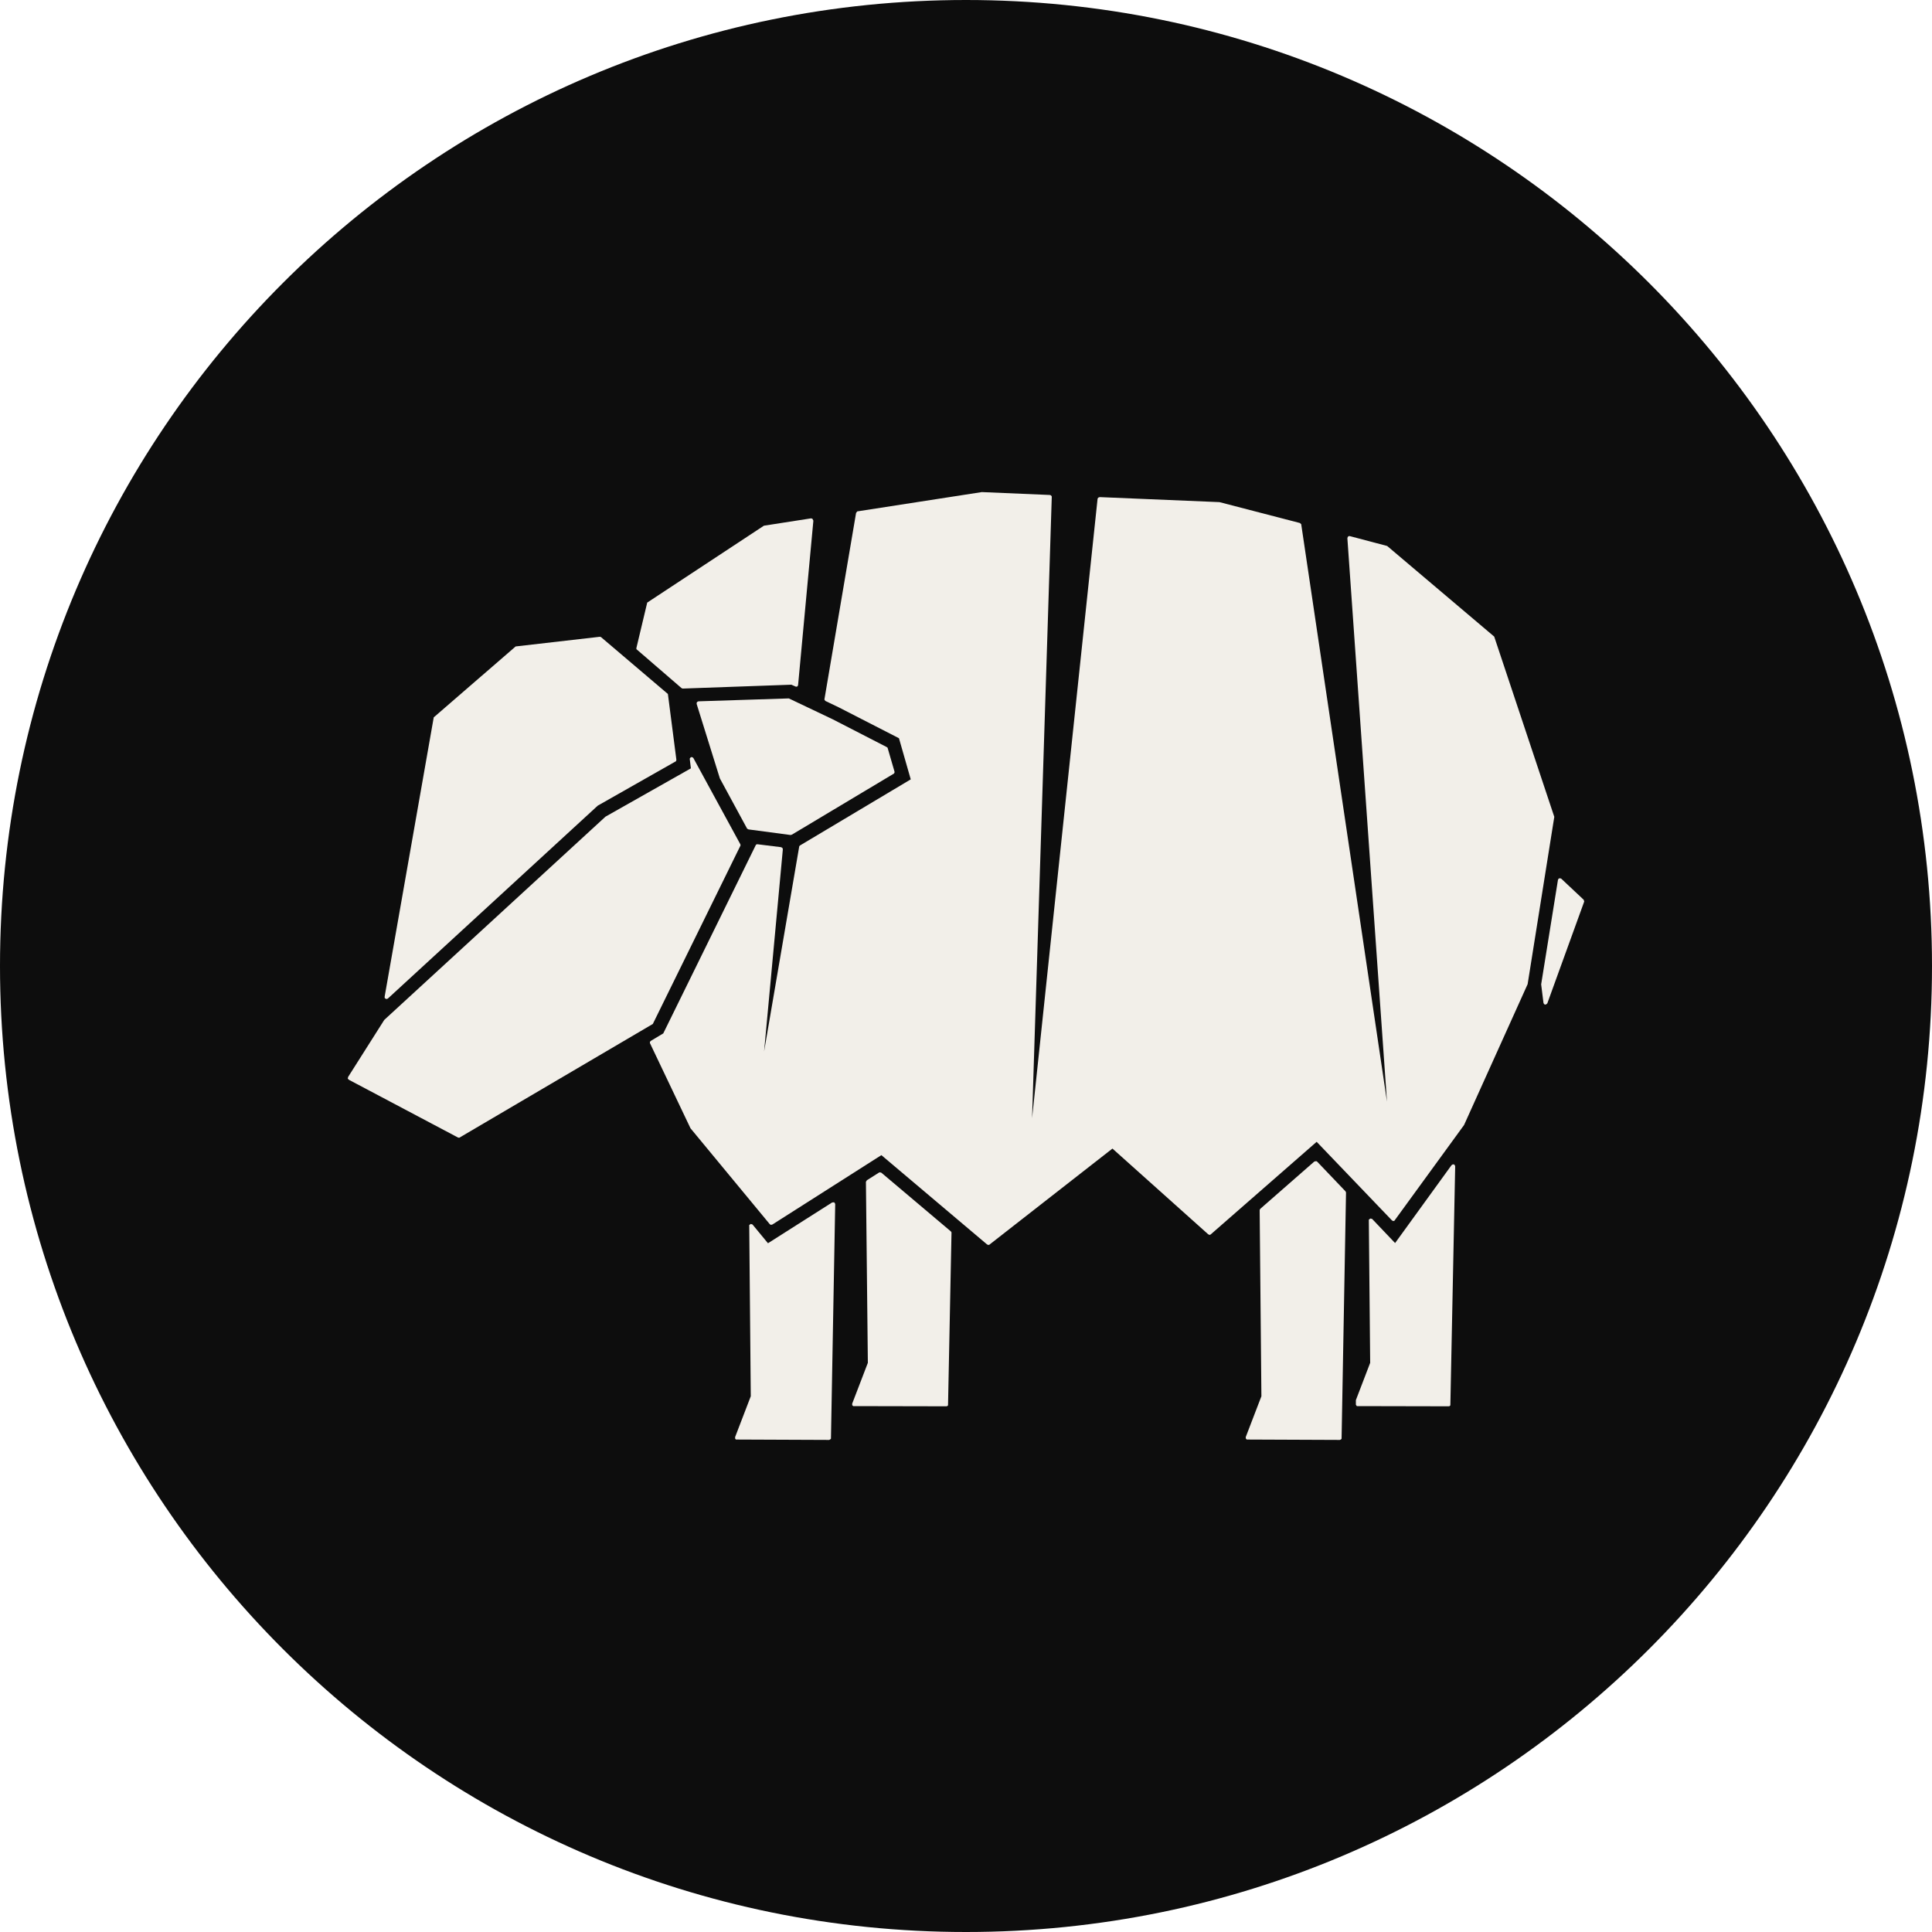
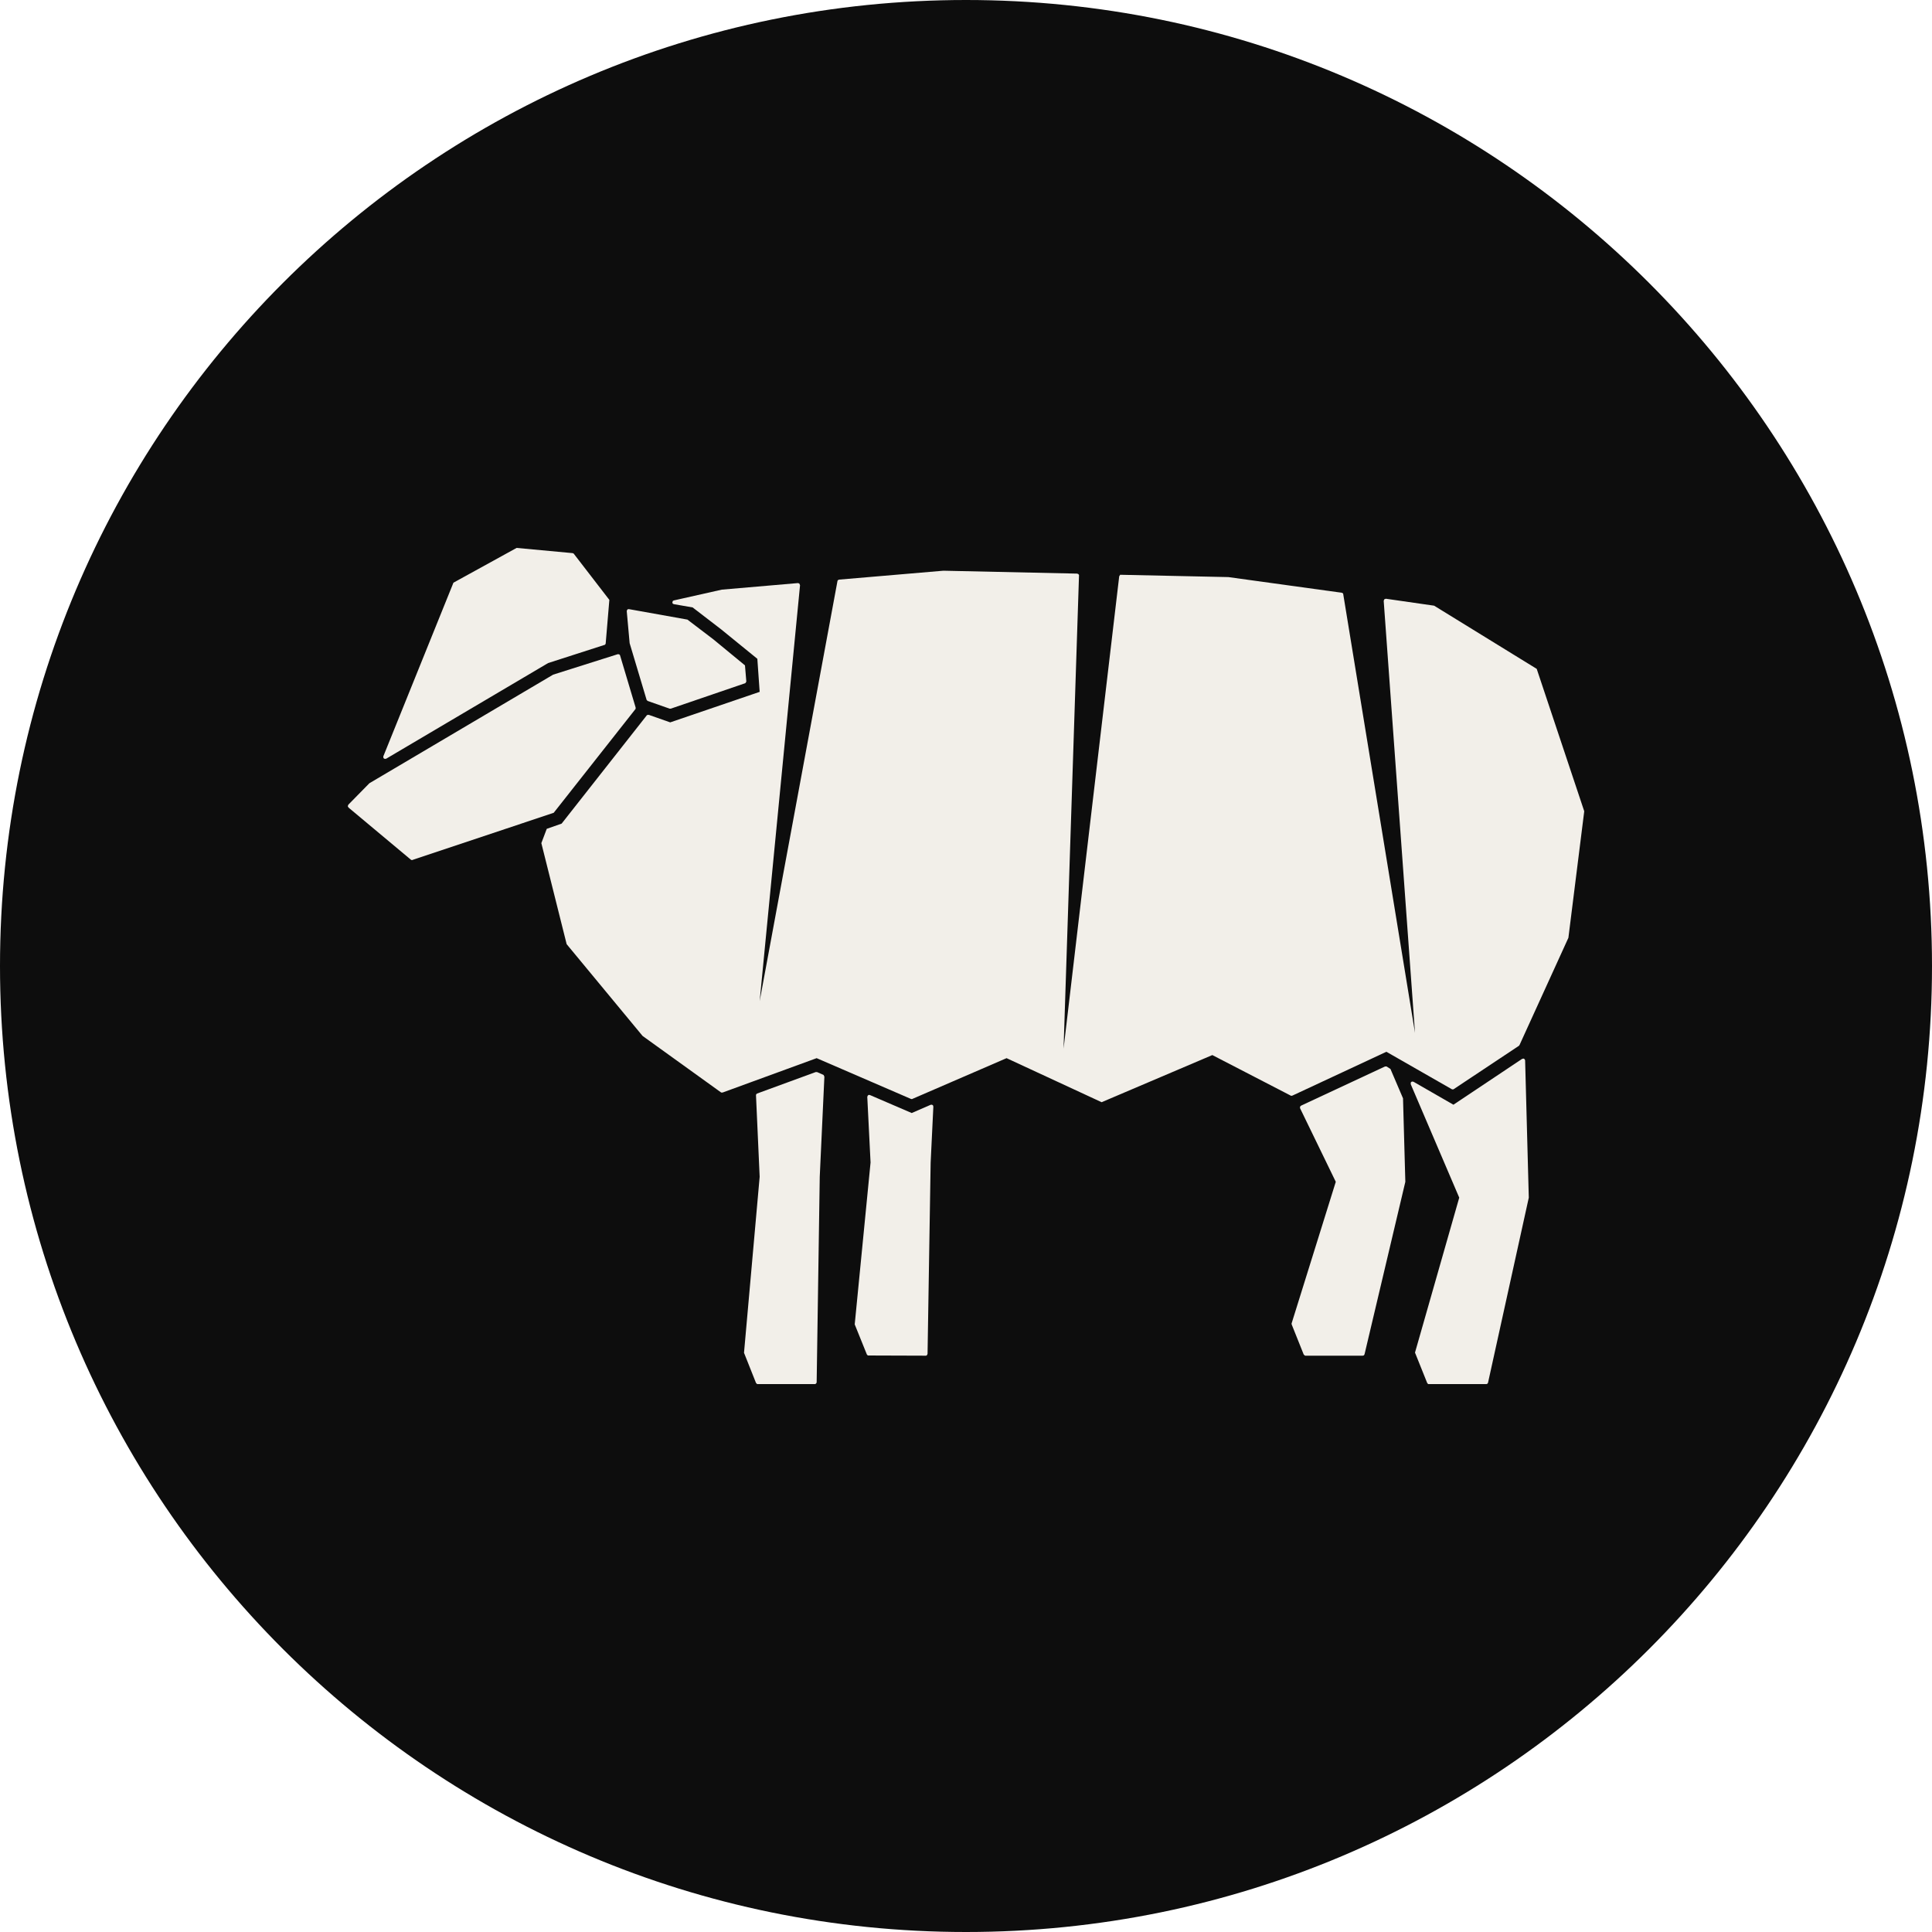
<svg xmlns="http://www.w3.org/2000/svg" viewBox="0 0 1000 1000" role="img" aria-label="Black Sheep">
  <circle cx="500" cy="500" r="500" fill="#0d0d0d" />
-   <path fill="#f2efe9" d="M709.2 705.4 L701.8 724.7 L701.8 727.1 L702.3 727.8 L749.8 727.9 L750.3 727.8 L750.7 727.4 L753.2 603.7 L753.0 603.1 L752.6 602.7 L751.9 602.7 L751.3 603.1 L722.1 643.4 L710.2 630.9 L709.3 630.7 L708.5 631.3ZM449.2 705.4 L441.1 726.5 L441.1 727.3 L441.6 727.8 L489.8 727.9 L490.3 727.8 L490.7 727.4 L492.5 637.9 L492.2 637.4 L456.2 607.0 L455.5 606.8 L455.0 606.9 L448.7 610.9 L448.2 611.7ZM652.9 722.7 L644.8 743.8 L644.8 744.5 L645.3 745.1 L693.5 745.3 L694.0 745.1 L694.4 744.7 L696.7 617.2 L696.4 616.6 L681.8 601.3 L681.3 601.0 L680.3 601.2 L652.3 625.7 L652.0 626.3ZM388.6 722.7 L380.5 743.8 L380.5 744.6 L380.9 745.1 L429.2 745.3 L429.6 745.1 L430.1 744.7 L432.3 623.3 L432.1 622.7 L431.7 622.3 L430.7 622.4 L397.5 643.5 L389.5 633.8 L388.6 633.5 L387.8 634.1ZM798.9 519.1 L799.2 519.7 L799.7 520.0 L800.4 519.8 L800.9 519.3 L820.0 466.6 L819.7 465.7 L808.1 454.8 L807.6 454.6 L806.8 454.7 L806.4 455.4 L797.7 509.5ZM343.3 534.9 L336.8 538.8 L336.4 539.3 L336.4 539.9 L357.4 584.0 L398.4 633.6 L399.0 634.0 L399.8 633.8 L456.2 597.9 L511.0 644.2 L511.9 644.4 L575.8 594.5 L625.4 638.9 L626.2 639.2 L626.7 638.9 L681.5 591.0 L720.5 631.7 L721.1 632.0 L721.7 631.9 L757.8 582.3 L790.7 509.4 L804.5 422.8 L773.4 329.5 L718.0 282.6 L698.7 277.5 L698.1 277.5 L697.6 277.9 L697.4 278.6 L717.9 570.2 L673.5 271.3 L672.8 270.7 L631.2 259.9 L569.2 257.3 L568.4 257.6 L568.1 258.2 L534.2 578.8 L544.4 257.0 L544.0 256.4 L543.4 256.2 L508.2 254.7 L443.7 264.7 L443.1 265.5 L426.7 362.1 L427.2 362.8 L434.1 366.1 L465.3 382.1 L471.4 403.4 L414.1 437.6 L413.7 438.0 L395.5 544.2 L405.2 439.6 L405.0 438.9 L404.3 438.5 L392.2 437.0 L391.6 437.0 L391.2 437.4ZM329.4 336.0 L352.8 356.2 L353.4 356.4 L409.6 354.4 L411.9 355.4 L412.5 355.4 L412.9 355.1 L413.1 354.5 L421.0 269.5 L420.5 268.5 L419.8 268.3 L395.4 272.1 L335.0 311.9 L329.4 335.4ZM409.2 432.2 L409.9 432.0 L462.7 400.4 L463.0 399.9 L463.0 399.4 L459.4 387.0 L459.0 386.7 L431.0 372.3 L408.3 361.5 L361.6 363.0 L361.0 363.2 L360.6 363.7 L360.6 364.4 L372.6 402.9 L386.7 428.9 L387.4 429.3ZM180.2 557.4 L180.0 558.3 L180.6 558.9 L237.1 588.8 L237.7 588.9 L337.9 530.0 L383.3 437.6 L383.2 437.0 L358.8 392.2 L358.2 391.9 L357.7 391.9 L357.3 392.2 L357.0 392.7 L357.6 397.7 L313.4 422.7 L198.9 527.9ZM199.1 515.8 L199.1 516.5 L199.5 516.9 L200.2 517.1 L200.8 516.8 L309.4 417.0 L349.9 394.0 L350.1 393.3 L345.7 359.2 L311.0 329.7 L310.4 329.6 L266.9 334.6 L224.5 371.3Z" />
+   <path fill="#f2efe9" d="M691.4 611.7 L668.5 685.1 L668.6 685.6 L674.8 701.1 L675.5 701.7 L705.4 701.7 L706.0 701.5 L706.3 700.9 L727.4 611.7 L726.2 568.5 L719.7 553.3 L717.7 552.0 L716.9 552.0 L673.4 572.3 L672.9 572.8 L672.9 573.6ZM450.6 601.7 L442.4 685.5 L448.7 701.1 L449.2 701.6 L479.4 701.7 L479.9 701.3 L480.1 700.7 L481.7 601.8 L483.1 572.8 L482.9 572.1 L482.4 571.8 L481.8 571.8 L471.9 576.1 L450.3 566.8 L449.7 566.7 L449.2 567.0 L448.9 567.7ZM752.3 571.8 L731.6 559.9 L730.8 559.8 L730.2 560.3 L730.2 561.2 L755.3 619.9 L732.4 700.1 L738.7 715.8 L739.2 716.4 L769.4 716.4 L769.9 716.2 L770.2 715.7 L791.3 619.9 L789.4 548.9 L789.2 548.3 L788.6 547.9 L787.8 548.1ZM393.2 609.1 L385.1 700.2 L391.3 715.8 L391.9 716.4 L422.0 716.4 L422.5 716.0 L422.7 715.5 L424.3 609.1 L426.7 557.3 L426.3 556.4 L422.9 554.9 L422.2 554.9 L391.9 566.0 L391.4 566.4 L391.3 566.9ZM290.7 426.3 L283.0 429.0 L280.2 436.4 L293.3 488.7 L332.6 536.2 L373.3 565.5 L374.0 565.5 L422.7 547.7 L471.5 568.8 L472.0 568.9 L521.0 547.7 L570.2 570.5 L627.5 546.1 L668.3 567.2 L668.9 567.1 L717.6 544.4 L751.5 563.8 L752.1 563.9 L752.5 563.7 L786.2 541.3 L786.5 540.9 L811.8 485.4 L820.0 419.9 L795.4 346.2 L742.3 313.5 L717.3 309.9 L716.5 310.2 L716.2 311.0 L732.4 534.6 L695.2 307.2 L694.5 306.8 L635.8 298.7 L579.8 297.5 L579.3 298.3 L550.5 542.8 L558.5 297.6 L558.1 297.1 L557.5 296.9 L488.3 295.4 L434.4 300.0 L433.8 300.2 L433.5 300.6 L393.2 518.2 L414.1 302.9 L413.7 302.0 L413.0 301.8 L373.6 305.2 L348.7 310.8 L348.2 311.1 L348.0 312.0 L348.2 312.4 L348.7 312.7 L358.5 314.4 L373.2 325.7 L392.0 341.0 L393.2 358.1 L346.9 373.9 L335.8 370.0 L334.9 370.1ZM346.6 366.8 L347.2 366.8 L385.8 353.6 L386.3 352.8 L385.6 344.4 L369.2 330.9 L355.8 320.7 L325.6 315.3 L325.0 315.3 L324.6 315.7 L324.4 316.3 L325.9 332.9 L334.7 362.3 L335.2 362.8ZM180.3 416.5 L180.0 417.3 L180.4 418.0 L212.7 445.0 L213.2 445.2 L286.6 420.7 L329.0 366.9 L329.0 366.2 L320.9 339.1 L320.5 338.7 L319.8 338.6 L286.3 349.2 L191.2 405.4ZM198.4 391.5 L198.4 392.1 L198.7 392.6 L199.2 392.8 L199.9 392.7 L283.7 343.2 L313.2 333.7 L313.5 333.1 L315.4 310.5 L296.9 286.5 L296.4 286.3 L267.4 283.6 L234.7 301.6Z" />
</svg>
